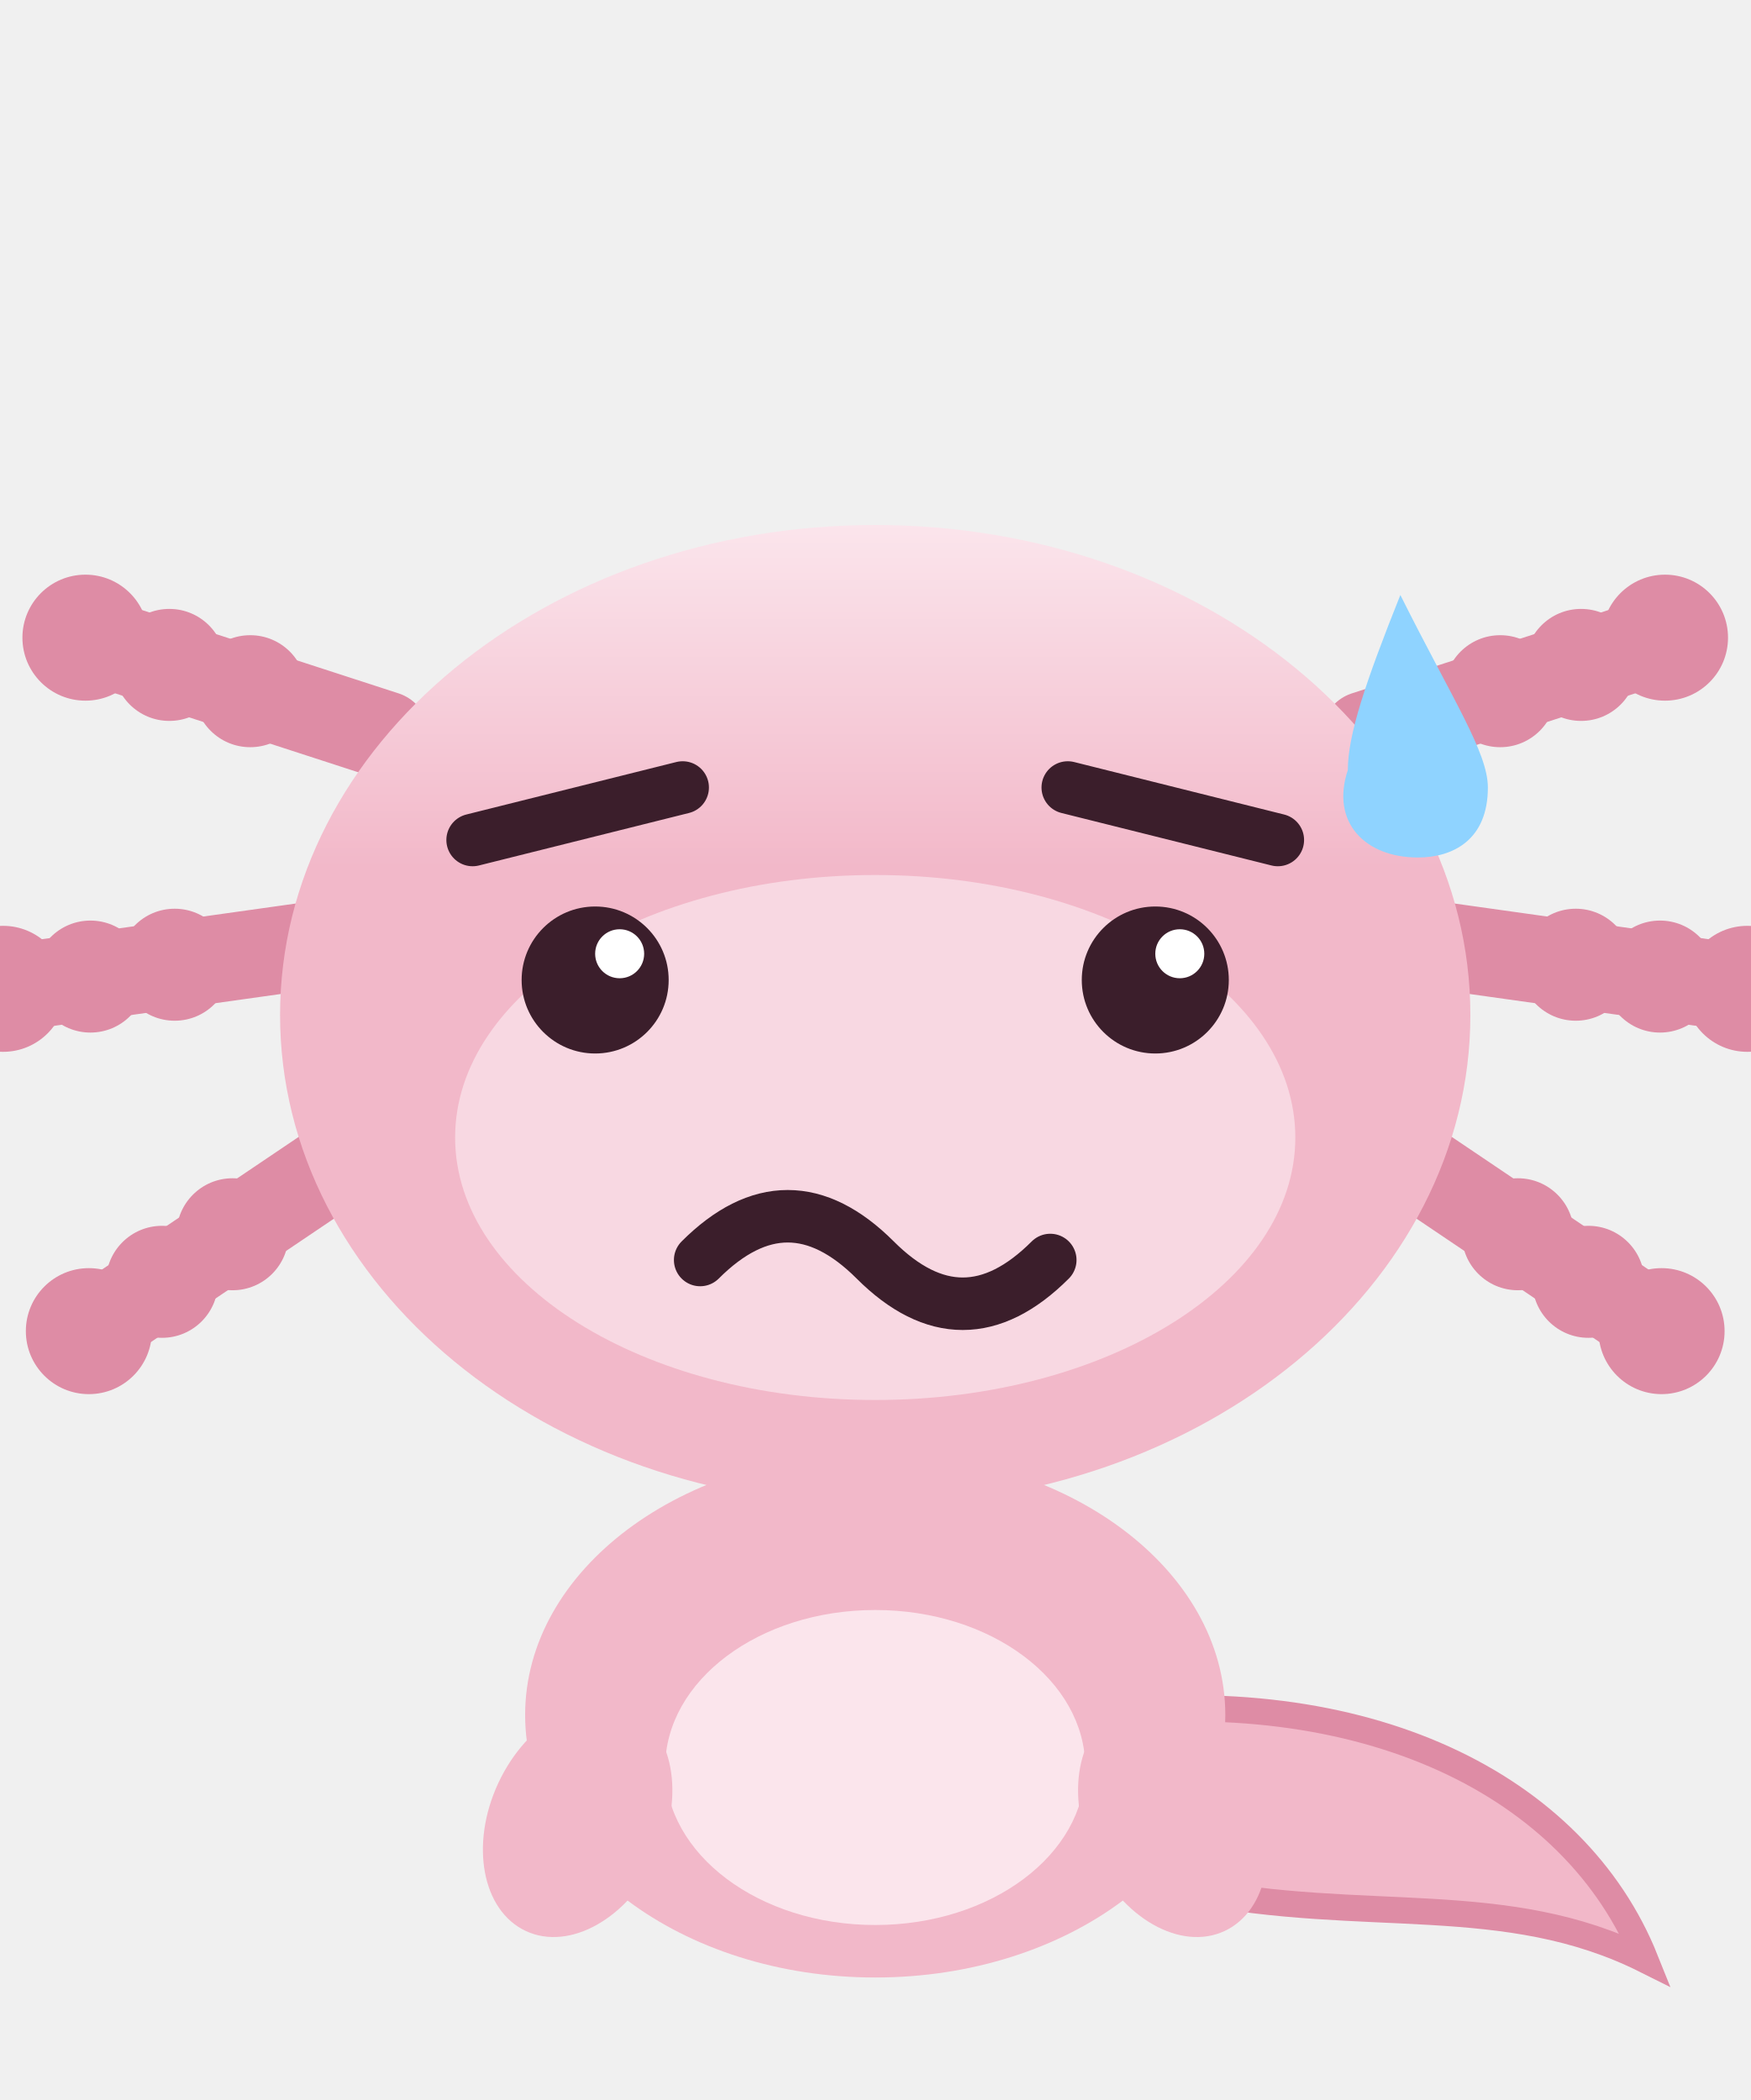
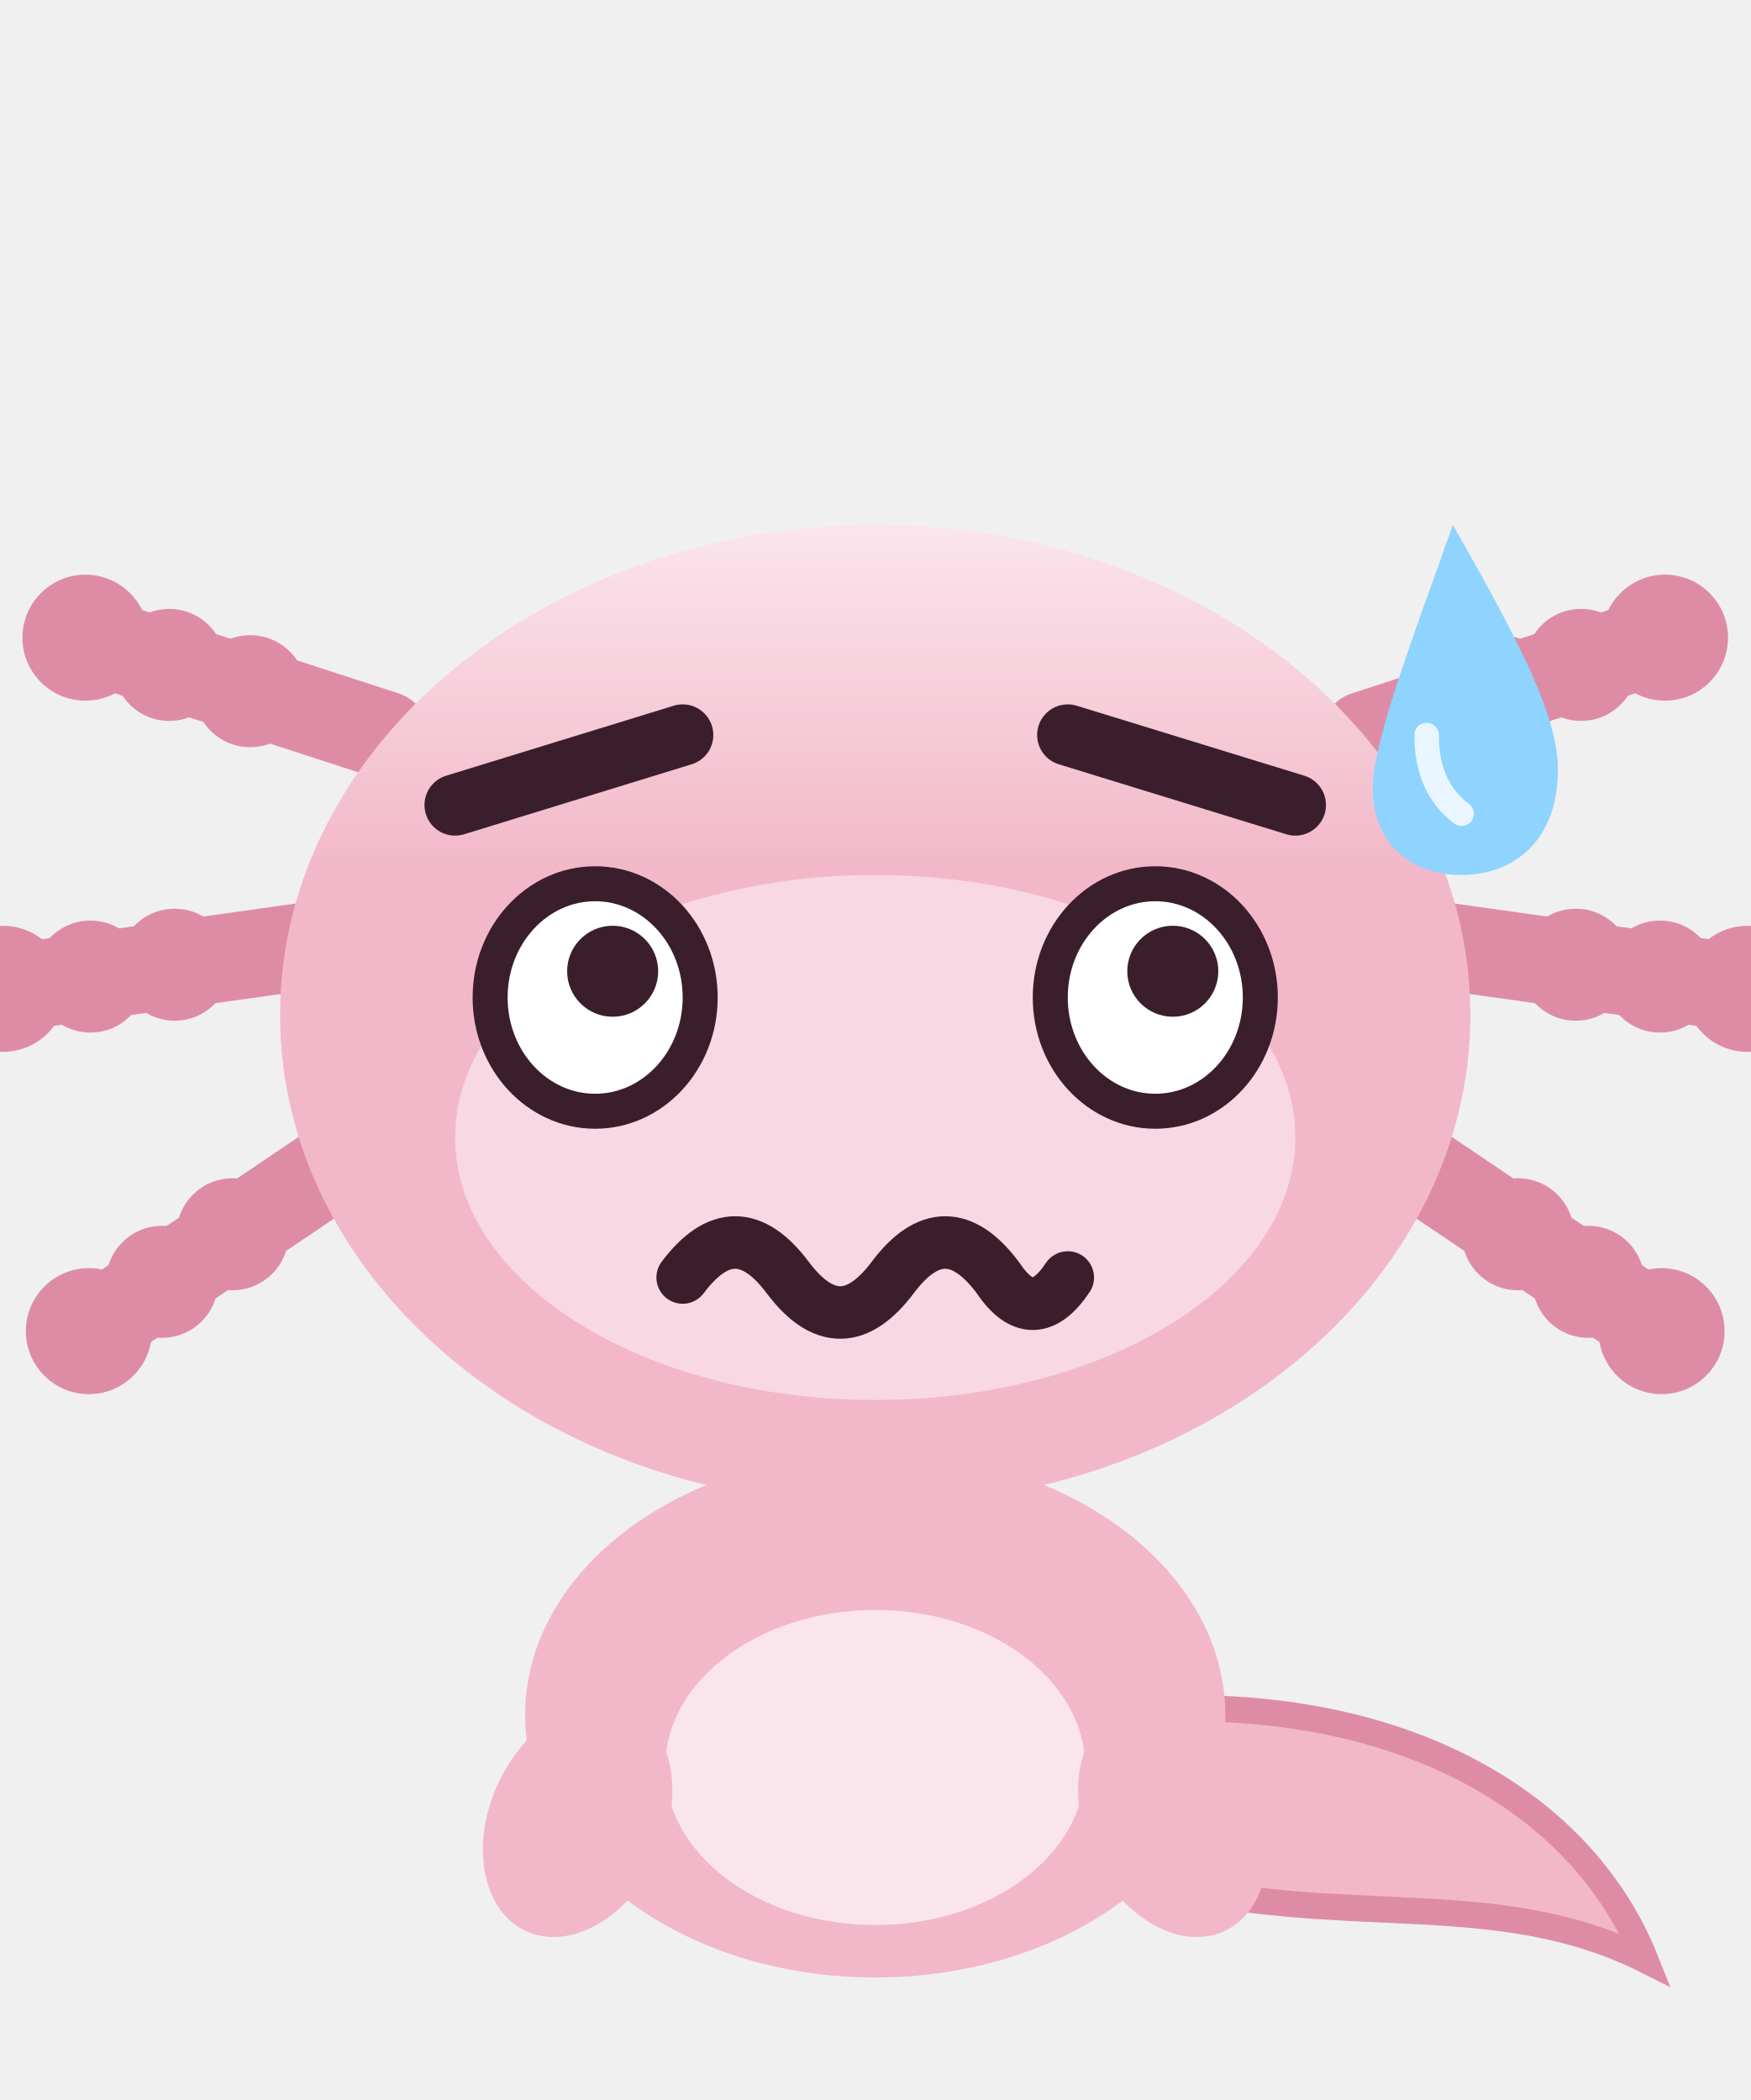
<svg xmlns="http://www.w3.org/2000/svg" width="100" height="120" viewBox="0 0 100 120">
  <defs>
    <linearGradient x1="0" y1="0" x2="0" y2="1" id="worried-bodyr0">
      <stop offset="0" stop-color="#FBE5EC" />
      <stop offset="0.35" stop-color="#F2B8C9" />
      <stop offset="1" stop-color="#F2B8C9" />
    </linearGradient>
  </defs>
  <path d="M62 98 C78 96 90 102 94 112 C86 108 78 110 68 108 Z" fill="#F2B8C9" stroke="#DE8CA5" stroke-width="1.5" />
  <ellipse cx="50" cy="98" rx="20" ry="15" fill="#F2B8C9" />
  <ellipse cx="50" cy="101" rx="12" ry="9" fill="#FBE5EC" />
  <ellipse cx="33" cy="104" rx="5" ry="7" fill="#F2B8C9" transform="rotate(25 33 104)" />
  <ellipse cx="67" cy="104" rx="5" ry="7" fill="#F2B8C9" transform="rotate(-25 67 104)" />
  <g>
    <g>
      <path d="M22 42 L4.881 36.438" stroke="#DE8CA5" stroke-width="5" stroke-linecap="round" />
      <circle cx="14.296" cy="39.497" r="3.2" fill="#DE8CA5" />
      <circle cx="9.674" cy="37.995" r="3.2" fill="#DE8CA5" />
      <circle cx="4.881" cy="36.438" r="3.6" fill="#DE8CA5" />
    </g>
    <g>
      <path d="M78 42 L95.119 36.438" stroke="#DE8CA5" stroke-width="5" stroke-linecap="round" />
      <circle cx="85.704" cy="39.497" r="3.2" fill="#DE8CA5" />
      <circle cx="90.326" cy="37.995" r="3.2" fill="#DE8CA5" />
      <circle cx="95.119" cy="36.438" r="3.6" fill="#DE8CA5" />
    </g>
    <g>
      <path d="M18 54 L0.175 56.505" stroke="#DE8CA5" stroke-width="5" stroke-linecap="round" />
      <circle cx="9.979" cy="55.127" r="3.2" fill="#DE8CA5" />
      <circle cx="5.166" cy="55.804" r="3.2" fill="#DE8CA5" />
      <circle cx="0.175" cy="56.505" r="3.6" fill="#DE8CA5" />
    </g>
    <g>
      <path d="M82 54 L99.825 56.505" stroke="#DE8CA5" stroke-width="5" stroke-linecap="round" />
      <circle cx="90.021" cy="55.127" r="3.2" fill="#DE8CA5" />
      <circle cx="94.834" cy="55.804" r="3.2" fill="#DE8CA5" />
      <circle cx="99.825" cy="56.505" r="3.6" fill="#DE8CA5" />
    </g>
    <g>
      <path d="M20 66 L5.077 76.065" stroke="#DE8CA5" stroke-width="5" stroke-linecap="round" />
      <circle cx="13.285" cy="70.529" r="3.2" fill="#DE8CA5" />
      <circle cx="9.256" cy="73.247" r="3.2" fill="#DE8CA5" />
      <circle cx="5.077" cy="76.065" r="3.6" fill="#DE8CA5" />
    </g>
    <g>
      <path d="M80 66 L94.923 76.065" stroke="#DE8CA5" stroke-width="5" stroke-linecap="round" />
      <circle cx="86.715" cy="70.529" r="3.2" fill="#DE8CA5" />
      <circle cx="90.744" cy="73.247" r="3.2" fill="#DE8CA5" />
      <circle cx="94.923" cy="76.065" r="3.6" fill="#DE8CA5" />
    </g>
  </g>
  <ellipse cx="50" cy="58" rx="34" ry="28" fill="url(#worried-bodyr0)" />
  <ellipse cx="50" cy="65" rx="24" ry="15" fill="#FBE5EC" opacity="0.7" />
  <g>
-     <g>
-       <circle cx="34" cy="56" r="4.2" fill="#3B1E2B" />
-       <circle cx="66" cy="56" r="4.2" fill="#3B1E2B" />
-       <circle cx="35.4" cy="54.5" r="1.4" fill="#fff" />
-       <circle cx="67.4" cy="54.5" r="1.4" fill="#fff" />
-     </g>
-     <path d="M27 48 L39 45" stroke="#3B1E2B" stroke-width="3" stroke-linecap="round" fill="none" />
-     <path d="M61 45 L73 48" stroke="#3B1E2B" stroke-width="3" stroke-linecap="round" fill="none" />
-     <path d="M40 72 Q45 67 50 72 Q55 77 60 72" stroke="#3B1E2B" stroke-width="3" stroke-linecap="round" fill="none" />
-     <path d="M80 34 C83 40 85 43 85 45 C85 48 83 49 81 49 C78 49 76 47 77 44 C77 42 78 39 80 34 Z" fill="#8FD3FF" />
+     <ellipse cx="34" cy="57" rx="6" ry="6.5" fill="#fff" stroke="#3B1E2B" stroke-width="2" />
+     <ellipse cx="66" cy="57" rx="6" ry="6.5" fill="#fff" stroke="#3B1E2B" stroke-width="2" />
+     <circle cx="35" cy="55.5" r="2.6" fill="#3B1E2B" />
+     <circle cx="67" cy="55.5" r="2.6" fill="#3B1E2B" />
+     <path d="M26 46 L39 42" stroke="#3B1E2B" stroke-width="3.5" stroke-linecap="round" stroke-linejoin="round" fill="none" />
+     <path d="M61 42 L74 46" stroke="#3B1E2B" stroke-width="3.5" stroke-linecap="round" stroke-linejoin="round" fill="none" />
+     <path d="M39 73 Q42 69 45 73 Q48 77 51 73 Q54 69 57 73 Q59 76 61 73" stroke="#3B1E2B" stroke-width="3" stroke-linecap="round" stroke-linejoin="round" fill="none" />
+     <path d="M83 30 C87 37 89 41 89 44 C89 48 86.5 50 83.5 50 C80 50 78 47.5 78.5 44 C79 41 80.5 37 83 30 Z" fill="#8FD3FF" />
+     <path d="M81.5 42 Q81.5 45 83.5 46.5" stroke="#fff" stroke-width="1.4" stroke-linecap="round" fill="none" opacity="0.8" />
  </g>
</svg>
